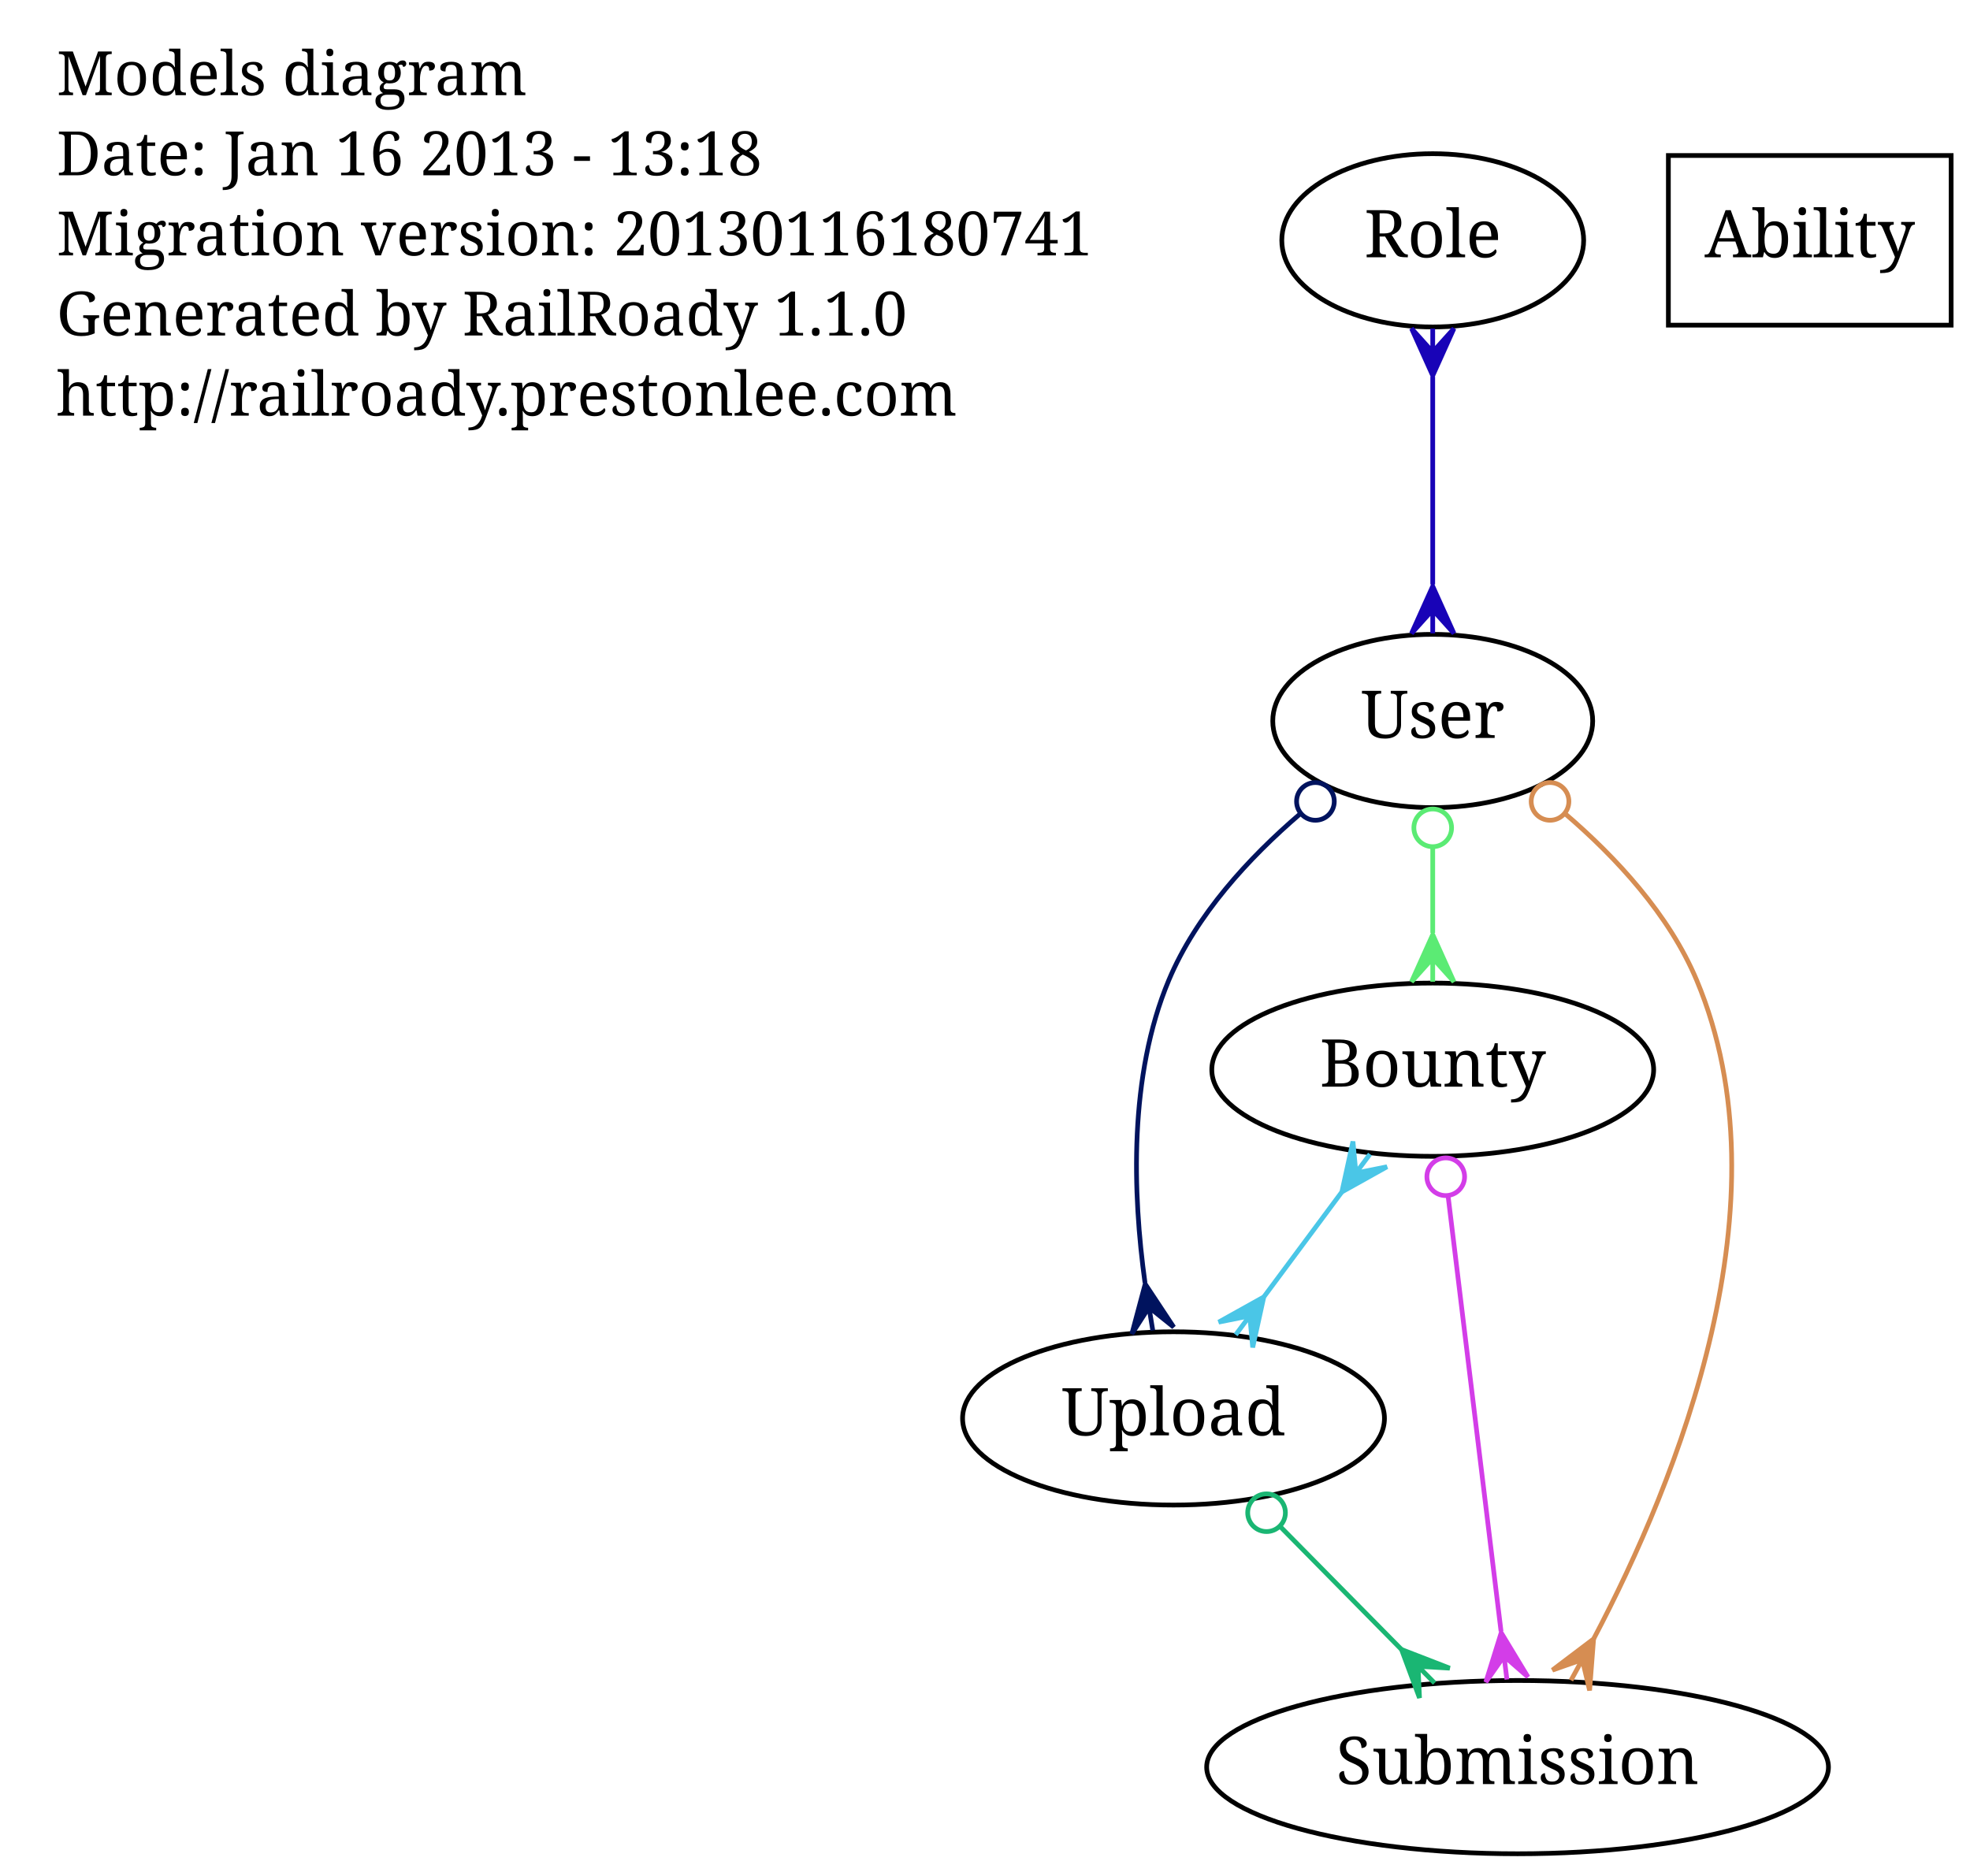
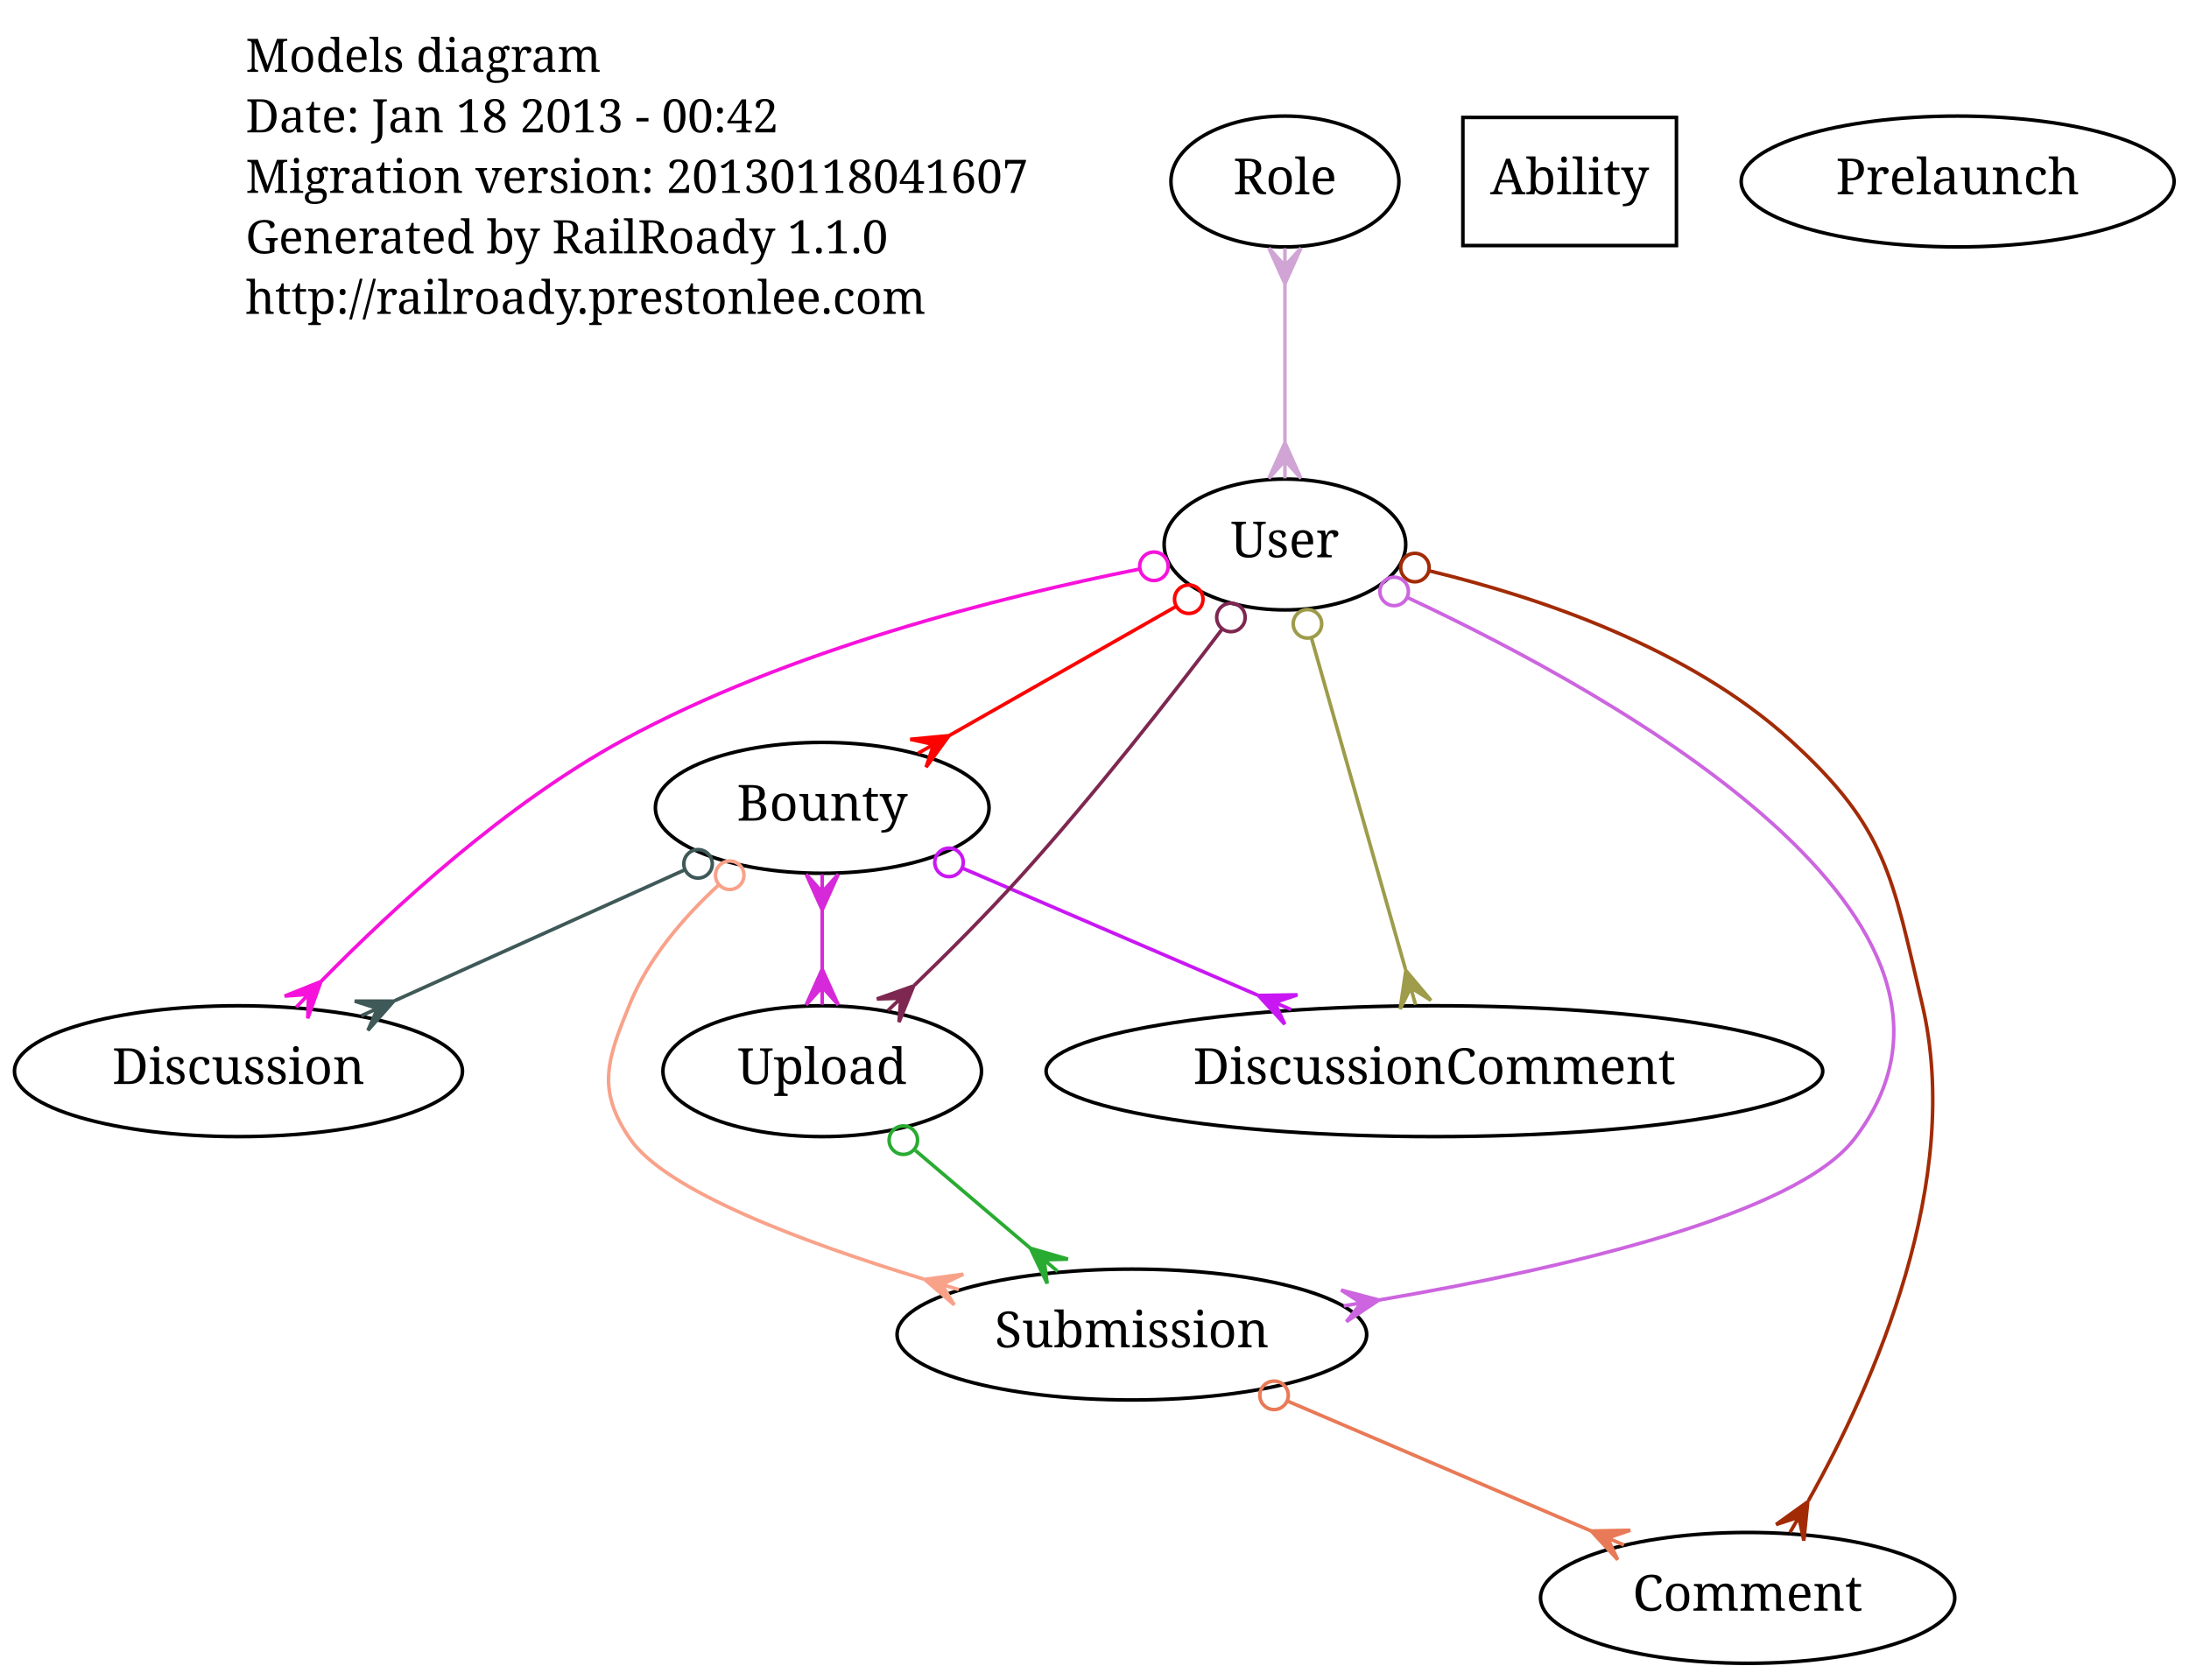
- <svg xmlns="http://www.w3.org/2000/svg" width="418pt" height="398pt" viewBox="0.00 0.00 418.00 398.00">
-   <g id="graph1" class="graph" transform="scale(1 1) rotate(0) translate(4 394)">
-     <polygon fill="white" stroke="white" points="-4,5 -4,-394 415,-394 415,5 -4,5" />
+ <svg xmlns="http://www.w3.org/2000/svg" width="615pt" height="472pt" viewBox="0.00 0.00 615.00 472.00">
+   <g id="graph1" class="graph" transform="scale(1 1) rotate(0) translate(4 468)">
+     <polygon fill="white" stroke="white" points="-4,5 -4,-468 612,-468 612,5 -4,5" />
    <g id="node1" class="node">
-       <text text-anchor="start" x="8" y="-373.8" font-family="Times Roman,serif" font-size="13.00">Models diagram</text>
-       <text text-anchor="start" x="8" y="-356.8" font-family="Times Roman,serif" font-size="13.00">Date: Jan 16 2013 - 13:18</text>
-       <text text-anchor="start" x="8" y="-339.8" font-family="Times Roman,serif" font-size="13.00">Migration version: 20130116180741</text>
-       <text text-anchor="start" x="8" y="-322.8" font-family="Times Roman,serif" font-size="13.00">Generated by RailRoady 1.1.0</text>
-       <text text-anchor="start" x="8" y="-305.8" font-family="Times Roman,serif" font-size="13.00">http://railroady.prestonlee.com</text>
+       <text text-anchor="start" x="65" y="-447.8" font-family="Times Roman,serif" font-size="13.00">Models diagram</text>
+       <text text-anchor="start" x="65" y="-430.8" font-family="Times Roman,serif" font-size="13.00">Date: Jan 18 2013 - 00:42</text>
+       <text text-anchor="start" x="65" y="-413.8" font-family="Times Roman,serif" font-size="13.00">Migration version: 20130118041607</text>
+       <text text-anchor="start" x="65" y="-396.8" font-family="Times Roman,serif" font-size="13.00">Generated by RailRoady 1.1.0</text>
+       <text text-anchor="start" x="65" y="-379.8" font-family="Times Roman,serif" font-size="13.00">http://railroady.prestonlee.com</text>
    </g>
    <g id="node2" class="node">
-       <ellipse fill="none" stroke="black" cx="300" cy="-167" rx="46.877" ry="18.385" />
-       <text text-anchor="middle" x="300" y="-163.4" font-family="Times Roman,serif" font-size="14.00">Bounty</text>
+       <ellipse fill="none" stroke="black" cx="227" cy="-241" rx="46.877" ry="18.385" />
+       <text text-anchor="middle" x="227" y="-237.4" font-family="Times Roman,serif" font-size="14.00">Bounty</text>
    </g>
    <g id="node5" class="node">
-       <ellipse fill="none" stroke="black" cx="245" cy="-93" rx="44.758" ry="18.385" />
-       <text text-anchor="middle" x="245" y="-89.4" font-family="Times Roman,serif" font-size="14.00">Upload</text>
+       <ellipse fill="none" stroke="black" cx="63" cy="-167" rx="62.932" ry="18.385" />
+       <text text-anchor="middle" x="63" y="-163.4" font-family="Times Roman,serif" font-size="14.00">Discussion</text>
+     </g>
+     <g id="edge6" class="edge">
+       <path fill="none" stroke="#3f5958" d="M188.257,-223.518C163.837,-212.5 132.246,-198.245 106.899,-186.808" />
+       <ellipse fill="none" stroke="#3f5958" cx="192.121" cy="-225.262" rx="4" ry="4" />
+       <polygon fill="#3f5958" stroke="#3f5958" points="106.634,-186.689 99.37,-178.474 102.076,-184.632 97.519,-182.576 97.519,-182.576 97.519,-182.576 102.076,-184.632 95.668,-186.677 106.634,-186.689 106.634,-186.689" />
+     </g>
+     <g id="node7" class="node">
+       <ellipse fill="none" stroke="black" cx="227" cy="-167" rx="44.758" ry="18.385" />
+       <text text-anchor="middle" x="227" y="-163.4" font-family="Times Roman,serif" font-size="14.00">Upload</text>
    </g>
    <g id="edge4" class="edge">
-       <path fill="none" stroke="#4ac6e7" d="M280.695,-141.027C275.346,-133.829 269.541,-126.018 264.197,-118.829" />
-       <polygon fill="#4ac6e7" stroke="#4ac6e7" points="280.721,-141.061 283.074,-151.771 283.703,-145.074 286.686,-149.087 286.686,-149.087 286.686,-149.087 283.703,-145.074 290.298,-146.402 280.721,-141.061 280.721,-141.061" />
-       <polygon fill="#4ac6e7" stroke="#4ac6e7" points="264.157,-118.774 261.803,-108.064 261.174,-114.761 258.191,-110.748 258.191,-110.748 258.191,-110.748 261.174,-114.761 254.58,-113.433 264.157,-118.774 264.157,-118.774" />
+       <path fill="none" stroke="#d629d9" d="M227,-212.282C227,-206.836 227,-201.138 227,-195.693" />
+       <polygon fill="#d629d9" stroke="#d629d9" points="227,-212.327 222.5,-222.327 227,-217.327 227,-222.327 227,-222.327 227,-222.327 227,-217.327 231.5,-222.327 227,-212.327 227,-212.327" />
+       <polygon fill="#d629d9" stroke="#d629d9" points="227,-195.667 231.5,-185.667 227,-190.667 227,-185.667 227,-185.667 227,-185.667 227,-190.667 222.5,-185.667 227,-195.667 227,-195.667" />
+     </g>
+     <g id="node8" class="node">
+       <ellipse fill="none" stroke="black" cx="314" cy="-93" rx="65.968" ry="18.385" />
+       <text text-anchor="middle" x="314" y="-89.4" font-family="Times Roman,serif" font-size="14.00">Submission</text>
+     </g>
+     <g id="edge2" class="edge">
+       <path fill="none" stroke="#f9a28a" d="M197.927,-219.353C188.074,-210.267 178.242,-198.822 173,-186 166.609,-170.367 163.472,-161.944 173,-148 182.951,-133.438 221.24,-119.024 255.41,-108.607" />
+       <ellipse fill="none" stroke="#f9a28a" cx="201.016" cy="-222.06" rx="4" ry="4" />
+       <polygon fill="#f9a28a" stroke="#f9a28a" points="255.792,-108.493 266.66,-109.956 260.585,-107.068 265.377,-105.642 265.377,-105.642 265.377,-105.642 260.585,-107.068 264.095,-101.329 255.792,-108.493 255.792,-108.493" />
+     </g>
+     <g id="node10" class="node">
+       <ellipse fill="none" stroke="black" cx="399" cy="-167" rx="109.101" ry="18.385" />
+       <text text-anchor="middle" x="399" y="-163.4" font-family="Times Roman,serif" font-size="14.00">DiscussionComment</text>
+     </g>
+     <g id="edge8" class="edge">
+       <path fill="none" stroke="#c917f4" d="M266.486,-224.012C291.1,-213.422 322.985,-199.704 349.31,-188.378" />
+       <ellipse fill="none" stroke="#c917f4" cx="262.623" cy="-225.674" rx="4" ry="4" />
+       <polygon fill="#c917f4" stroke="#c917f4" points="349.547,-188.276 360.511,-188.458 354.14,-186.3 358.733,-184.324 358.733,-184.324 358.733,-184.324 354.14,-186.3 356.955,-180.19 349.547,-188.276 349.547,-188.276" />
+     </g>
+     <g id="node3" class="node">
+       <ellipse fill="none" stroke="black" cx="487" cy="-19" rx="58.188" ry="18.385" />
+       <text text-anchor="middle" x="487" y="-15.4" font-family="Times Roman,serif" font-size="14.00">Comment</text>
+     </g>
+     <g id="node4" class="node">
+       <ellipse fill="none" stroke="black" cx="357" cy="-417" rx="32.026" ry="18.385" />
+       <text text-anchor="middle" x="357" y="-413.4" font-family="Times Roman,serif" font-size="14.00">Role</text>
+     </g>
+     <g id="node11" class="node">
+       <ellipse fill="none" stroke="black" cx="357" cy="-315" rx="33.941" ry="18.385" />
+       <text text-anchor="middle" x="357" y="-311.4" font-family="Times Roman,serif" font-size="14.00">User</text>
+     </g>
+     <g id="edge10" class="edge">
+       <path fill="none" stroke="#d0a4d4" d="M357,-388.054C357,-374.256 357,-357.791 357,-343.987" />
+       <polygon fill="#d0a4d4" stroke="#d0a4d4" points="357,-388.292 352.5,-398.292 357,-393.292 357,-398.292 357,-398.292 357,-398.292 357,-393.292 361.5,-398.292 357,-388.292 357,-388.292" />
+       <polygon fill="#d0a4d4" stroke="#d0a4d4" points="357,-343.59 361.5,-333.59 357,-338.59 357,-333.59 357,-333.59 357,-333.59 357,-338.59 352.5,-333.59 357,-343.59 357,-343.59" />
    </g>
    <g id="node6" class="node">
-       <ellipse fill="none" stroke="black" cx="318" cy="-19" rx="65.968" ry="18.385" />
-       <text text-anchor="middle" x="318" y="-15.4" font-family="Times Roman,serif" font-size="14.00">Submission</text>
-     </g>
-     <g id="edge2" class="edge">
-       <path fill="none" stroke="#d33de8" d="M303.283,-140.006C306.456,-113.917 311.247,-74.527 314.493,-47.834" />
-       <ellipse fill="none" stroke="#d33de8" cx="302.763" cy="-144.285" rx="4" ry="4" />
-       <polygon fill="#d33de8" stroke="#d33de8" points="314.531,-47.519 320.206,-38.135 315.135,-42.556 315.739,-37.592 315.739,-37.592 315.739,-37.592 315.135,-42.556 311.272,-37.049 314.531,-47.519 314.531,-47.519" />
-     </g>
-     <g id="node3" class="node">
-       <ellipse fill="none" stroke="black" cx="300" cy="-343" rx="32.026" ry="18.385" />
-       <text text-anchor="middle" x="300" y="-339.4" font-family="Times Roman,serif" font-size="14.00">Role</text>
-     </g>
-     <g id="node7" class="node">
-       <ellipse fill="none" stroke="black" cx="300" cy="-241" rx="33.941" ry="18.385" />
-       <text text-anchor="middle" x="300" y="-237.4" font-family="Times Roman,serif" font-size="14.00">User</text>
-     </g>
-     <g id="edge6" class="edge">
-       <path fill="none" stroke="#1803b7" d="M300,-314.054C300,-300.256 300,-283.791 300,-269.987" />
-       <polygon fill="#1803b7" stroke="#1803b7" points="300,-314.292 295.5,-324.292 300,-319.292 300,-324.292 300,-324.292 300,-324.292 300,-319.292 304.5,-324.292 300,-314.292 300,-314.292" />
-       <polygon fill="#1803b7" stroke="#1803b7" points="300,-269.59 304.5,-259.59 300,-264.59 300,-259.59 300,-259.59 300,-259.59 300,-264.59 295.5,-259.59 300,-269.59 300,-269.59" />
-     </g>
-     <g id="node4" class="node">
-       <polygon fill="none" stroke="black" points="410,-361 350,-361 350,-325 410,-325 410,-361" />
-       <text text-anchor="middle" x="380" y="-339.4" font-family="Times Roman,serif" font-size="14.00">Ability</text>
-     </g>
-     <g id="edge8" class="edge">
-       <path fill="none" stroke="#1ab673" d="M267.584,-70.106C275.756,-61.823 285.021,-52.431 293.36,-43.978" />
-       <ellipse fill="none" stroke="#1ab673" cx="264.74" cy="-72.989" rx="4" ry="4" />
-       <polygon fill="#1ab673" stroke="#1ab673" points="293.376,-43.962 303.602,-40.003 296.887,-40.402 300.399,-36.843 300.399,-36.843 300.399,-36.843 296.887,-40.402 297.195,-33.682 293.376,-43.962 293.376,-43.962" />
-     </g>
-     <g id="edge10" class="edge">
-       <path fill="none" stroke="#5beb74" d="M300,-214.309C300,-208.377 300,-202.061 300,-196.04" />
-       <ellipse fill="none" stroke="#5beb74" cx="300" cy="-218.327" rx="4" ry="4" />
-       <polygon fill="#5beb74" stroke="#5beb74" points="300,-195.667 304.5,-185.667 300,-190.667 300,-185.667 300,-185.667 300,-185.667 300,-190.667 295.5,-185.667 300,-195.667 300,-195.667" />
+       <polygon fill="none" stroke="black" points="467,-435 407,-435 407,-399 467,-399 467,-435" />
+       <text text-anchor="middle" x="437" y="-413.4" font-family="Times Roman,serif" font-size="14.00">Ability</text>
    </g>
    <g id="edge12" class="edge">
-       <path fill="none" stroke="#00135e" d="M271.892,-221.312C261.023,-211.997 249.817,-199.866 244,-186 235.502,-165.742 236.319,-140.748 238.95,-121.775" />
-       <ellipse fill="none" stroke="#00135e" cx="275.11" cy="-223.936" rx="4" ry="4" />
-       <polygon fill="#00135e" stroke="#00135e" points="238.992,-121.521 245.043,-112.376 239.797,-116.587 240.602,-111.652 240.602,-111.652 240.602,-111.652 239.797,-116.587 236.16,-110.927 238.992,-121.521 238.992,-121.521" />
+       <path fill="none" stroke="#29ab32" d="M253.18,-144.732C263.367,-136.067 275.068,-126.114 285.47,-117.267" />
+       <ellipse fill="none" stroke="#29ab32" cx="249.789" cy="-147.617" rx="4" ry="4" />
+       <polygon fill="#29ab32" stroke="#29ab32" points="285.506,-117.236 296.039,-114.185 289.315,-113.997 293.123,-110.757 293.123,-110.757 293.123,-110.757 289.315,-113.997 290.208,-107.329 285.506,-117.236 285.506,-117.236" />
    </g>
    <g id="edge14" class="edge">
-       <path fill="none" stroke="#d68d52" d="M328.108,-221.312C338.977,-211.997 350.183,-199.866 356,-186 375.714,-139.007 352,-80.086 334.17,-46.27" />
-       <ellipse fill="none" stroke="#d68d52" cx="324.89" cy="-223.936" rx="4" ry="4" />
-       <polygon fill="#d68d52" stroke="#d68d52" points="334.134,-46.204 333.287,-35.271 331.736,-41.817 329.339,-37.429 329.339,-37.429 329.339,-37.429 331.736,-41.817 325.39,-39.587 334.134,-46.204 334.134,-46.204" />
+       <path fill="none" stroke="#e97a57" d="M357.89,-74.226C383.953,-63.078 416.896,-48.987 442.982,-37.829" />
+       <ellipse fill="none" stroke="#e97a57" cx="353.944" cy="-75.914" rx="4" ry="4" />
+       <polygon fill="#e97a57" stroke="#e97a57" points="443.062,-37.794 454.026,-37.999 447.66,-35.828 452.257,-33.861 452.257,-33.861 452.257,-33.861 447.66,-35.828 450.487,-29.724 443.062,-37.794 443.062,-37.794" />
+     </g>
+     <g id="node9" class="node">
+       <ellipse fill="none" stroke="black" cx="546" cy="-417" rx="60.811" ry="18.385" />
+       <text text-anchor="middle" x="546" y="-413.4" font-family="Times Roman,serif" font-size="14.00">Prelaunch</text>
+     </g>
+     <g id="edge16" class="edge">
+       <path fill="none" stroke="#fc0301" d="M326.31,-297.53C307.256,-286.684 282.688,-272.699 262.755,-261.353" />
+       <ellipse fill="none" stroke="#fc0301" cx="329.982" cy="-299.62" rx="4" ry="4" />
+       <polygon fill="#fc0301" stroke="#fc0301" points="262.65,-261.293 256.186,-252.435 258.305,-258.82 253.96,-256.346 253.96,-256.346 253.96,-256.346 258.305,-258.82 251.733,-260.257 262.65,-261.293 262.65,-261.293" />
+     </g>
+     <g id="edge24" class="edge">
+       <path fill="none" stroke="#a22b06" d="M397.63,-307.575C428.571,-300.117 470.551,-285.89 499,-260 526.195,-235.251 527.552,-221.787 536,-186 547.752,-136.217 522.534,-79.247 504.102,-46.365" />
+       <ellipse fill="none" stroke="#a22b06" cx="393.516" cy="-308.52" rx="4" ry="4" />
+       <polygon fill="#a22b06" stroke="#a22b06" points="503.898,-46.014 502.777,-35.105 501.391,-41.688 498.884,-37.362 498.884,-37.362 498.884,-37.362 501.391,-41.688 494.99,-39.618 503.898,-46.014 503.898,-46.014" />
+     </g>
+     <g id="edge22" class="edge">
+       <path fill="none" stroke="#f712dc" d="M316.121,-308.087C277.092,-300.321 217.508,-285.36 171,-260 138.302,-242.171 106.719,-213.158 86.244,-192.276" />
+       <ellipse fill="none" stroke="#f712dc" cx="320.198" cy="-308.876" rx="4" ry="4" />
+       <polygon fill="#f712dc" stroke="#f712dc" points="86.159,-192.188 82.462,-181.864 82.69,-188.587 79.221,-184.986 79.221,-184.986 79.221,-184.986 82.69,-188.587 75.981,-188.108 86.159,-192.188 86.159,-192.188" />
+     </g>
+     <g id="edge18" class="edge">
+       <path fill="none" stroke="#7e2751" d="M339.395,-291.268C324.861,-272.078 303.383,-244.628 283,-222 273.572,-211.534 262.628,-200.553 252.929,-191.179" />
+       <ellipse fill="none" stroke="#7e2751" cx="341.827" cy="-294.495" rx="4" ry="4" />
+       <polygon fill="#7e2751" stroke="#7e2751" points="252.697,-190.958 248.58,-180.794 249.084,-187.502 245.47,-184.047 245.47,-184.047 245.47,-184.047 249.084,-187.502 242.36,-187.299 252.697,-190.958 252.697,-190.958" />
+     </g>
+     <g id="edge20" class="edge">
+       <path fill="none" stroke="#cc65df" d="M391.422,-300.088C451.227,-272.101 563.679,-209.009 517,-148 500.611,-126.58 435.537,-111.566 383.425,-102.698" />
+       <ellipse fill="none" stroke="#cc65df" cx="387.686" cy="-301.809" rx="4" ry="4" />
+       <polygon fill="#cc65df" stroke="#cc65df" points="383.393,-102.693 374.262,-96.62 378.46,-101.876 373.527,-101.06 373.527,-101.06 373.527,-101.06 378.46,-101.876 372.792,-105.499 383.393,-102.693 383.393,-102.693" />
+     </g>
+     <g id="edge26" class="edge">
+       <path fill="none" stroke="#9e9b4a" d="M364.461,-288.707C371.879,-262.568 383.225,-222.587 390.869,-195.651" />
+       <ellipse fill="none" stroke="#9e9b4a" cx="363.326" cy="-292.707" rx="4" ry="4" />
+       <polygon fill="#9e9b4a" stroke="#9e9b4a" points="390.97,-195.298 398.029,-186.906 392.335,-190.488 393.7,-185.678 393.7,-185.678 393.7,-185.678 392.335,-190.488 389.371,-184.449 390.97,-195.298 390.97,-195.298" />
    </g>
  </g>
</svg>
